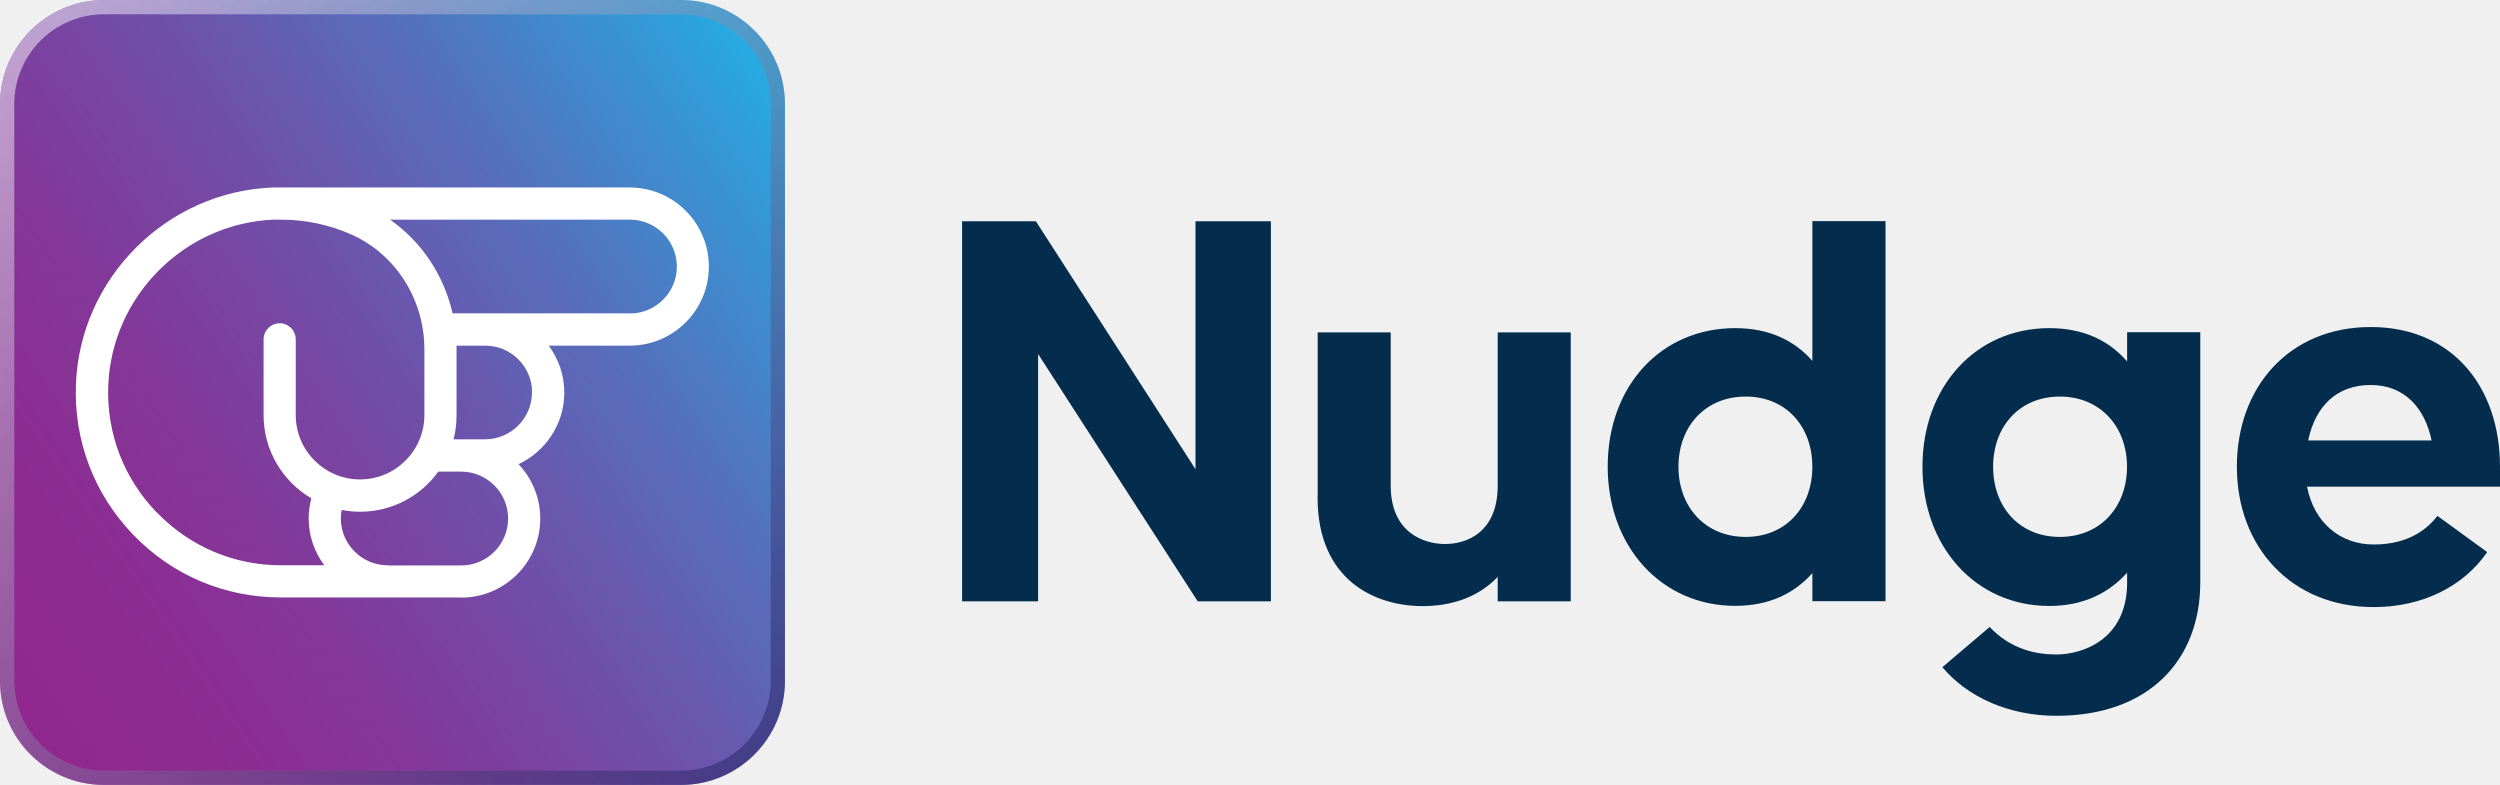
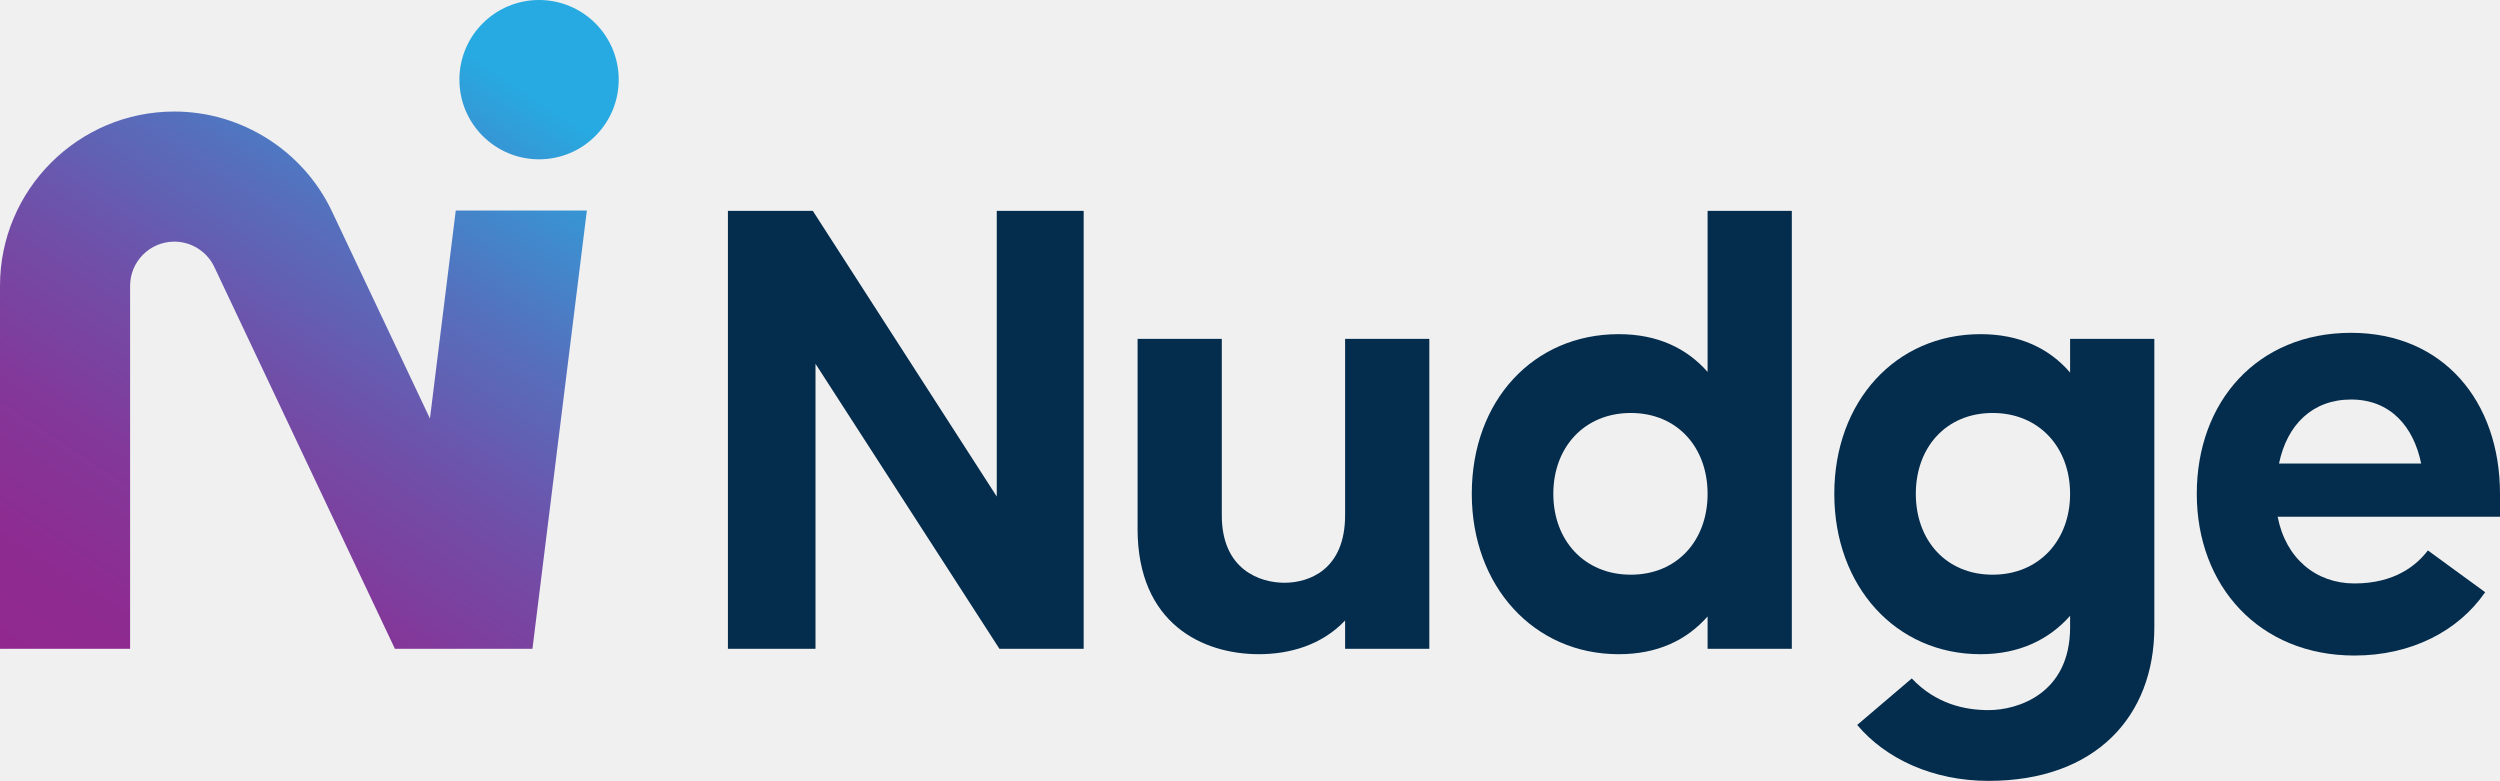
- <svg xmlns="http://www.w3.org/2000/svg" id="Layer_2" version="1.1" viewBox="0 0 150.807 47.35">
+ <svg xmlns="http://www.w3.org/2000/svg" id="Layer_1" version="1.1" viewBox="0 0 174.38 54.468">
  <defs>
    <style>
      .st0 {
+         fill: url(#linear-gradient1);
+       }
+ 
+       .st1 {
        fill: #042c4c;
      }

-       .st1 {
+       .st2 {
        fill: url(#linear-gradient);
      }
- 
-       .st2 {
-         fill: #fff;
-       }
- 
-       .st3 {
-         fill: url(#linear-gradient1);
-       }
- 
-       .st3, .st4 {
-         isolation: isolate;
-         opacity: .5;
-       }
- 
-       .st4 {
-         fill: url(#linear-gradient2);
-       }
    </style>
-     <linearGradient id="linear-gradient" x1="47.881" y1="42.808" x2="-1.769" y2="8.998" gradientTransform="translate(0 50) scale(1 -1)" gradientUnits="userSpaceOnUse">
+     <linearGradient id="linear-gradient" x1="35.343" y1="5.336" x2="5.217" y2="51.026" gradientUnits="userSpaceOnUse">
      <stop offset="0" stop-color="#27aae1" />
-       <stop offset=".07" stop-color="#3499d6" />
-       <stop offset=".27" stop-color="#5570bd" />
-       <stop offset=".47" stop-color="#6f50a9" />
-       <stop offset=".66" stop-color="#82399a" />
-       <stop offset=".84" stop-color="#8e2b91" />
+       <stop offset=".071" stop-color="#3499d6" />
+       <stop offset=".274" stop-color="#5570bd" />
+       <stop offset=".473" stop-color="#6f50a9" />
+       <stop offset=".664" stop-color="#82399a" />
+       <stop offset=".844" stop-color="#8e2b91" />
      <stop offset="1" stop-color="#92278f" />
    </linearGradient>
-     <linearGradient id="linear-gradient1" x1="1.96" y1="48.04" x2="45.24" y2="4.76" gradientTransform="translate(0 50) scale(1 -1)" gradientUnits="userSpaceOnUse">
-       <stop offset="0" stop-color="#fff" />
-       <stop offset="1" stop-color="#fff" stop-opacity="0" />
-     </linearGradient>
-     <linearGradient id="linear-gradient2" x1="44.76" y1="5.24" x2="3.49" y2="46.51" gradientTransform="translate(0 50) scale(1 -1)" gradientUnits="userSpaceOnUse">
-       <stop offset="0" stop-color="#262262" />
-       <stop offset="1" stop-color="#262262" stop-opacity="0" />
+     <linearGradient id="linear-gradient1" x1="37.018" y1="6.44" x2="6.892" y2="52.13" gradientUnits="userSpaceOnUse">
+       <stop offset="0" stop-color="#27aae1" />
+       <stop offset=".071" stop-color="#3499d6" />
+       <stop offset=".274" stop-color="#5570bd" />
+       <stop offset=".473" stop-color="#6f50a9" />
+       <stop offset=".664" stop-color="#82399a" />
+       <stop offset=".844" stop-color="#8e2b91" />
+       <stop offset="1" stop-color="#92278f" />
    </linearGradient>
  </defs>
-   <g id="Layer_1-2">
-     <g>
-       <path class="st0" d="M58.044,13.347h4.443l9.629,14.958v-14.958h4.548v22.928h-4.413l-9.629-14.92v14.92h-4.586V13.347h.008Z" />
-       <path class="st0" d="M79.486,29.994v-9.944h4.405v9.239c0,2.859,2.011,3.527,3.28,3.527s3.175-.668,3.175-3.527v-9.239h4.405v16.226h-4.405v-1.478c-1.231,1.306-2.927,1.764-4.518,1.764-2.927,0-6.349-1.591-6.349-6.559l.007-.008Z" />
-       <path class="st0" d="M96.981,28.155c0-4.901,3.242-8.361,7.693-8.361,2.049,0,3.565.743,4.653,1.974v-8.428h4.413v22.928h-4.413v-1.696c-1.096,1.231-2.612,1.974-4.653,1.974-4.443,0-7.693-3.565-7.693-8.398v.008ZM109.326,28.155c0-2.432-1.584-4.233-4.023-4.233s-4.053,1.801-4.053,4.233,1.621,4.233,4.053,4.233,4.023-1.801,4.023-4.233Z" />
-       <path class="st0" d="M117.162,40.253l2.859-2.432c1.268,1.343,2.784,1.659,4.023,1.659,1.516,0,4.27-.848,4.27-4.338v-.6c-1.096,1.231-2.642,2.011-4.691,2.011-4.443,0-7.655-3.565-7.655-8.398s3.212-8.361,7.655-8.361c2.049,0,3.595.743,4.691,2.011v-1.764h4.413v15.093c0,4.653-3.07,8.045-8.676,8.045-2.927,0-5.396-1.163-6.875-2.927h-.015ZM128.307,28.155c0-2.432-1.621-4.233-4.053-4.233s-4.023,1.801-4.023,4.233,1.584,4.233,4.023,4.233,4.053-1.801,4.053-4.233Z" />
-       <path class="st0" d="M134.934,28.155c0-4.833,3.175-8.428,8.075-8.428s7.798,3.595,7.798,8.428v1.201h-11.64c.42,2.184,2.011,3.49,4.023,3.49,2.154,0,3.28-.991,3.843-1.726l3.002,2.184c-1.411,2.049-3.88,3.317-6.845,3.317-4.976,0-8.256-3.632-8.256-8.466ZM146.679,26.571c-.39-1.906-1.591-3.347-3.67-3.347s-3.347,1.306-3.775,3.347c0,0,7.445,0,7.445,0Z" />
-     </g>
-     <g>
-       <g>
-         <rect class="st1" width="47.35" height="47.35" rx="6.28" ry="6.28" />
-         <path class="st2" d="M27.82,36.05c2.63,0,4.77-2.14,4.77-4.77,0-1.27-.5-2.42-1.31-3.28,1.62-.76,2.76-2.41,2.76-4.32,0-1.06-.35-2.03-.94-2.83h4.89c2.63,0,4.77-2.14,4.77-4.77s-2.14-4.77-4.77-4.77h-21.54c-6.41.25-11.63,5.47-11.87,11.88-.13,3.4,1.1,6.62,3.45,9.06,2.35,2.45,5.52,3.79,8.92,3.79h10.87v.01ZM9.44,30.9c-1.98-2.06-3.02-4.77-2.91-7.64.21-5.4,4.6-9.8,10-10.01h.43c1.49,0,2.92.31,4.27.91,2.65,1.2,4.37,3.91,4.37,6.91v3.97c0,2.14-1.74,3.88-3.88,3.88s-3.88-1.74-3.88-3.88v-4.57c0-.54-.44-.97-.97-.97s-.97.44-.97.97v4.57c0,2.14,1.16,4.01,2.88,5.02-.1.39-.16.79-.16,1.21,0,1.06.35,2.03.94,2.83h-2.6c-2.86,0-5.53-1.14-7.51-3.2h-.01ZM23.39,34.1c-1.56,0-2.83-1.27-2.83-2.83,0-.17.02-.35.05-.51.36.07.73.11,1.11.11,1.94,0,3.66-.95,4.72-2.42h1.38c1.56,0,2.83,1.27,2.83,2.83s-1.27,2.83-2.83,2.83h-4.43v-.01ZM32.09,23.67c0,1.56-1.27,2.83-2.83,2.83h-1.9c.12-.47.18-.95.18-1.46v-4.19h1.73c1.56,0,2.83,1.27,2.83,2.83l-.01-.01ZM38,18.9h-10.7c-.52-2.3-1.87-4.32-3.77-5.65h14.47c1.56,0,2.83,1.27,2.83,2.83s-1.27,2.83-2.83,2.83v-.01Z" />
-       </g>
-       <path class="st3" d="M41.07.86c2.99,0,5.42,2.43,5.42,5.42v34.79c0,2.99-2.43,5.42-5.42,5.42H6.28c-2.99,0-5.42-2.43-5.42-5.42V6.28c0-2.99,2.43-5.42,5.42-5.42h34.79M41.07,0H6.28C2.81,0,0,2.81,0,6.28v34.79c0,3.47,2.81,6.28,6.28,6.28h34.79c3.47,0,6.28-2.81,6.28-6.28V6.28c0-3.47-2.81-6.28-6.28-6.28h0Z" />
-       <path class="st4" d="M41.07.86c2.99,0,5.42,2.43,5.42,5.42v34.79c0,2.99-2.43,5.42-5.42,5.42H6.28c-2.99,0-5.42-2.43-5.42-5.42V6.28c0-2.99,2.43-5.42,5.42-5.42h34.79M41.07,0H6.28C2.81,0,0,2.81,0,6.28v34.79c0,3.47,2.81,6.28,6.28,6.28h34.79c3.47,0,6.28-2.81,6.28-6.28V6.28c0-3.47-2.81-6.28-6.28-6.28h0Z" />
-     </g>
+   <g>
+     <path class="st1" d="M50.774,14.708h5.921l12.831,19.927V14.708h6.062v30.548h-5.875l-12.83-19.88v19.88h-6.109V14.708Z" />
+     <path class="st1" d="M79.349,36.89v-13.253h5.874v12.312c0,3.807,2.679,4.7,4.371,4.7s4.229-.894,4.229-4.7v-12.312h5.875v21.618h-5.875v-1.974c-1.645,1.738-3.9,2.35-6.016,2.35-3.9,0-8.459-2.115-8.459-8.741Z" />
+     <path class="st1" d="M102.66,34.446c0-6.532,4.323-11.138,10.245-11.138,2.726,0,4.746.986,6.203,2.632v-11.232h5.875v30.548h-5.875v-2.256c-1.457,1.645-3.478,2.632-6.203,2.632-5.922,0-10.245-4.747-10.245-11.186ZM119.108,34.446c0-3.242-2.114-5.64-5.357-5.64s-5.404,2.397-5.404,5.64,2.161,5.64,5.404,5.64,5.357-2.396,5.357-5.64Z" />
+     <path class="st1" d="M129.543,50.566l3.807-3.243c1.691,1.786,3.713,2.209,5.357,2.209,2.021,0,5.687-1.128,5.687-5.78v-.799c-1.457,1.645-3.524,2.679-6.25,2.679-5.922,0-10.198-4.747-10.198-11.186s4.276-11.138,10.198-11.138c2.726,0,4.793.986,6.25,2.679v-2.35h5.875v20.114c0,6.204-4.089,10.716-11.562,10.716-3.9,0-7.19-1.552-9.164-3.901ZM144.393,34.446c0-3.242-2.161-5.64-5.404-5.64s-5.357,2.397-5.357,5.64,2.114,5.64,5.357,5.64,5.404-2.396,5.404-5.64Z" />
+     <path class="st1" d="M153.23,34.446c0-6.438,4.23-11.231,10.763-11.231,6.438,0,10.387,4.793,10.387,11.231v1.599h-15.509c.563,2.913,2.679,4.652,5.357,4.652,2.866,0,4.37-1.316,5.122-2.303l3.995,2.913c-1.88,2.727-5.17,4.418-9.117,4.418-6.627,0-10.998-4.841-10.998-11.279ZM168.881,32.332c-.517-2.538-2.115-4.465-4.888-4.465-2.679,0-4.465,1.739-5.028,4.465h9.916Z" />
+   </g>
+   <g>
+     <path class="st2" d="M9.075,19.939c0-1.702,1.384-3.085,3.086-3.085,1.187,0,2.281.693,2.788,1.767l12.598,26.636h9.592l3.796-30.571h-9.145l-1.801,14.508-6.835-14.451c-1.999-4.23-6.314-6.963-10.992-6.963C5.455,7.779,0,13.234,0,19.939v25.317h9.075v-25.317Z" />
+     <circle class="st0" cx="37.6" cy="5.556" r="5.556" />
  </g>
</svg>
